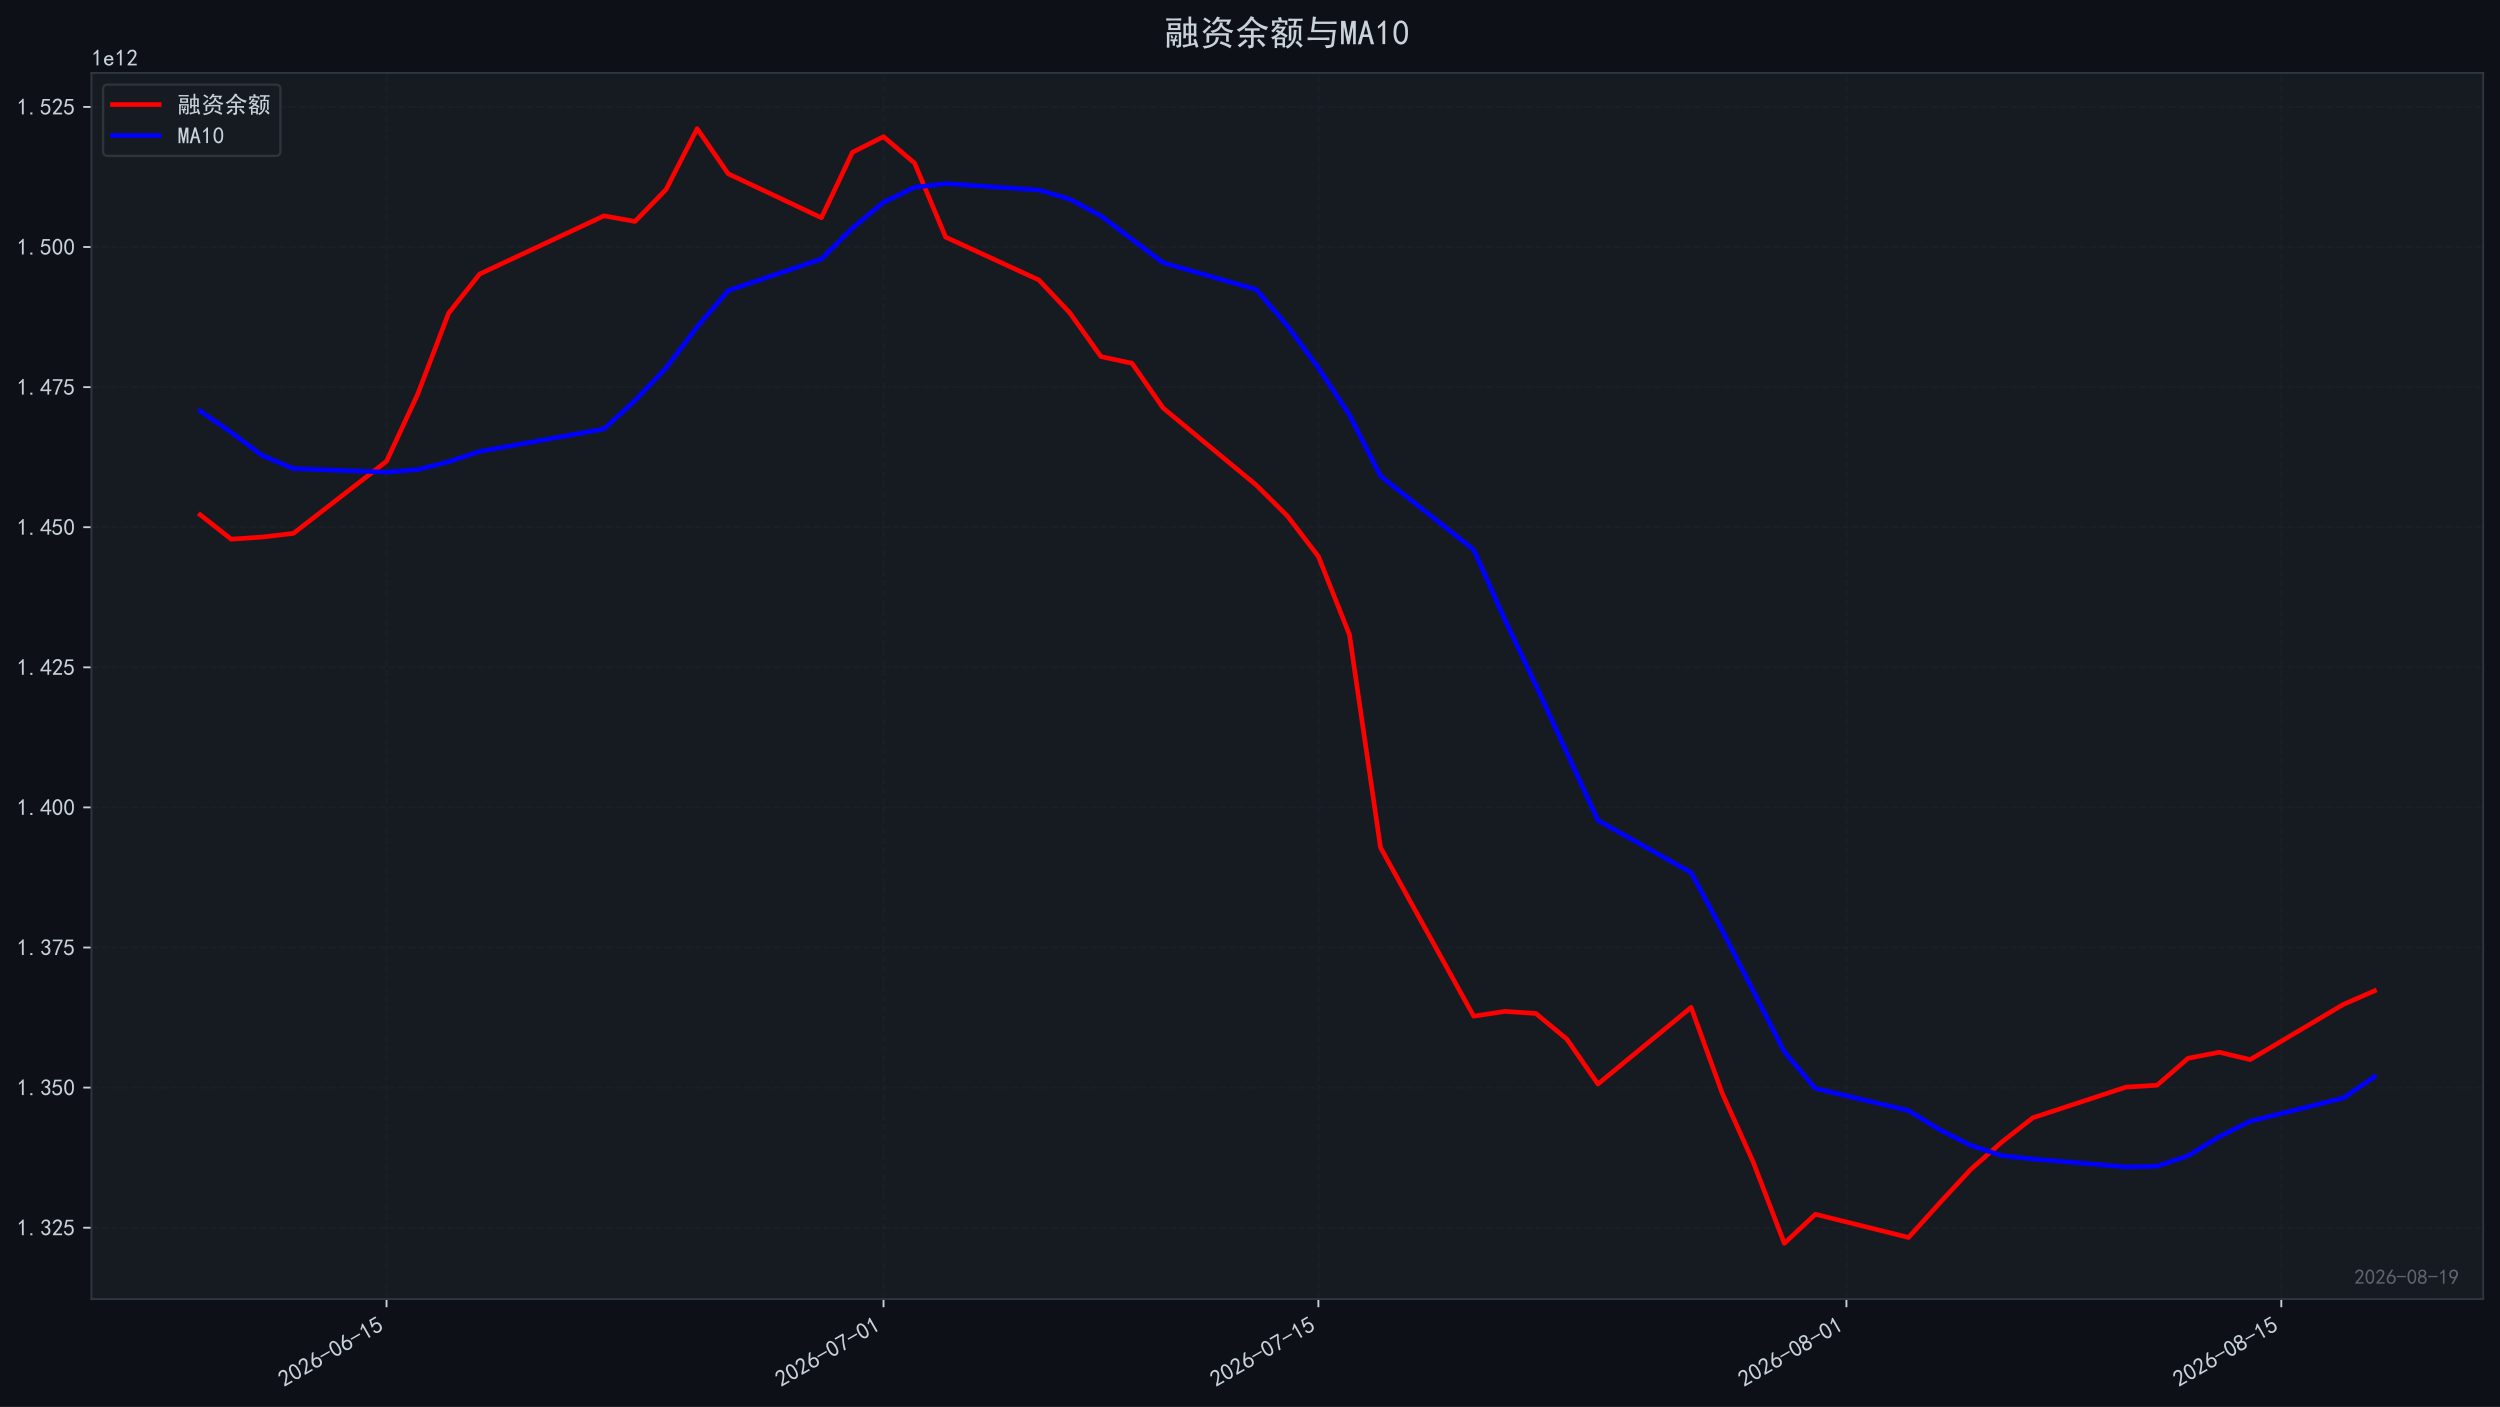
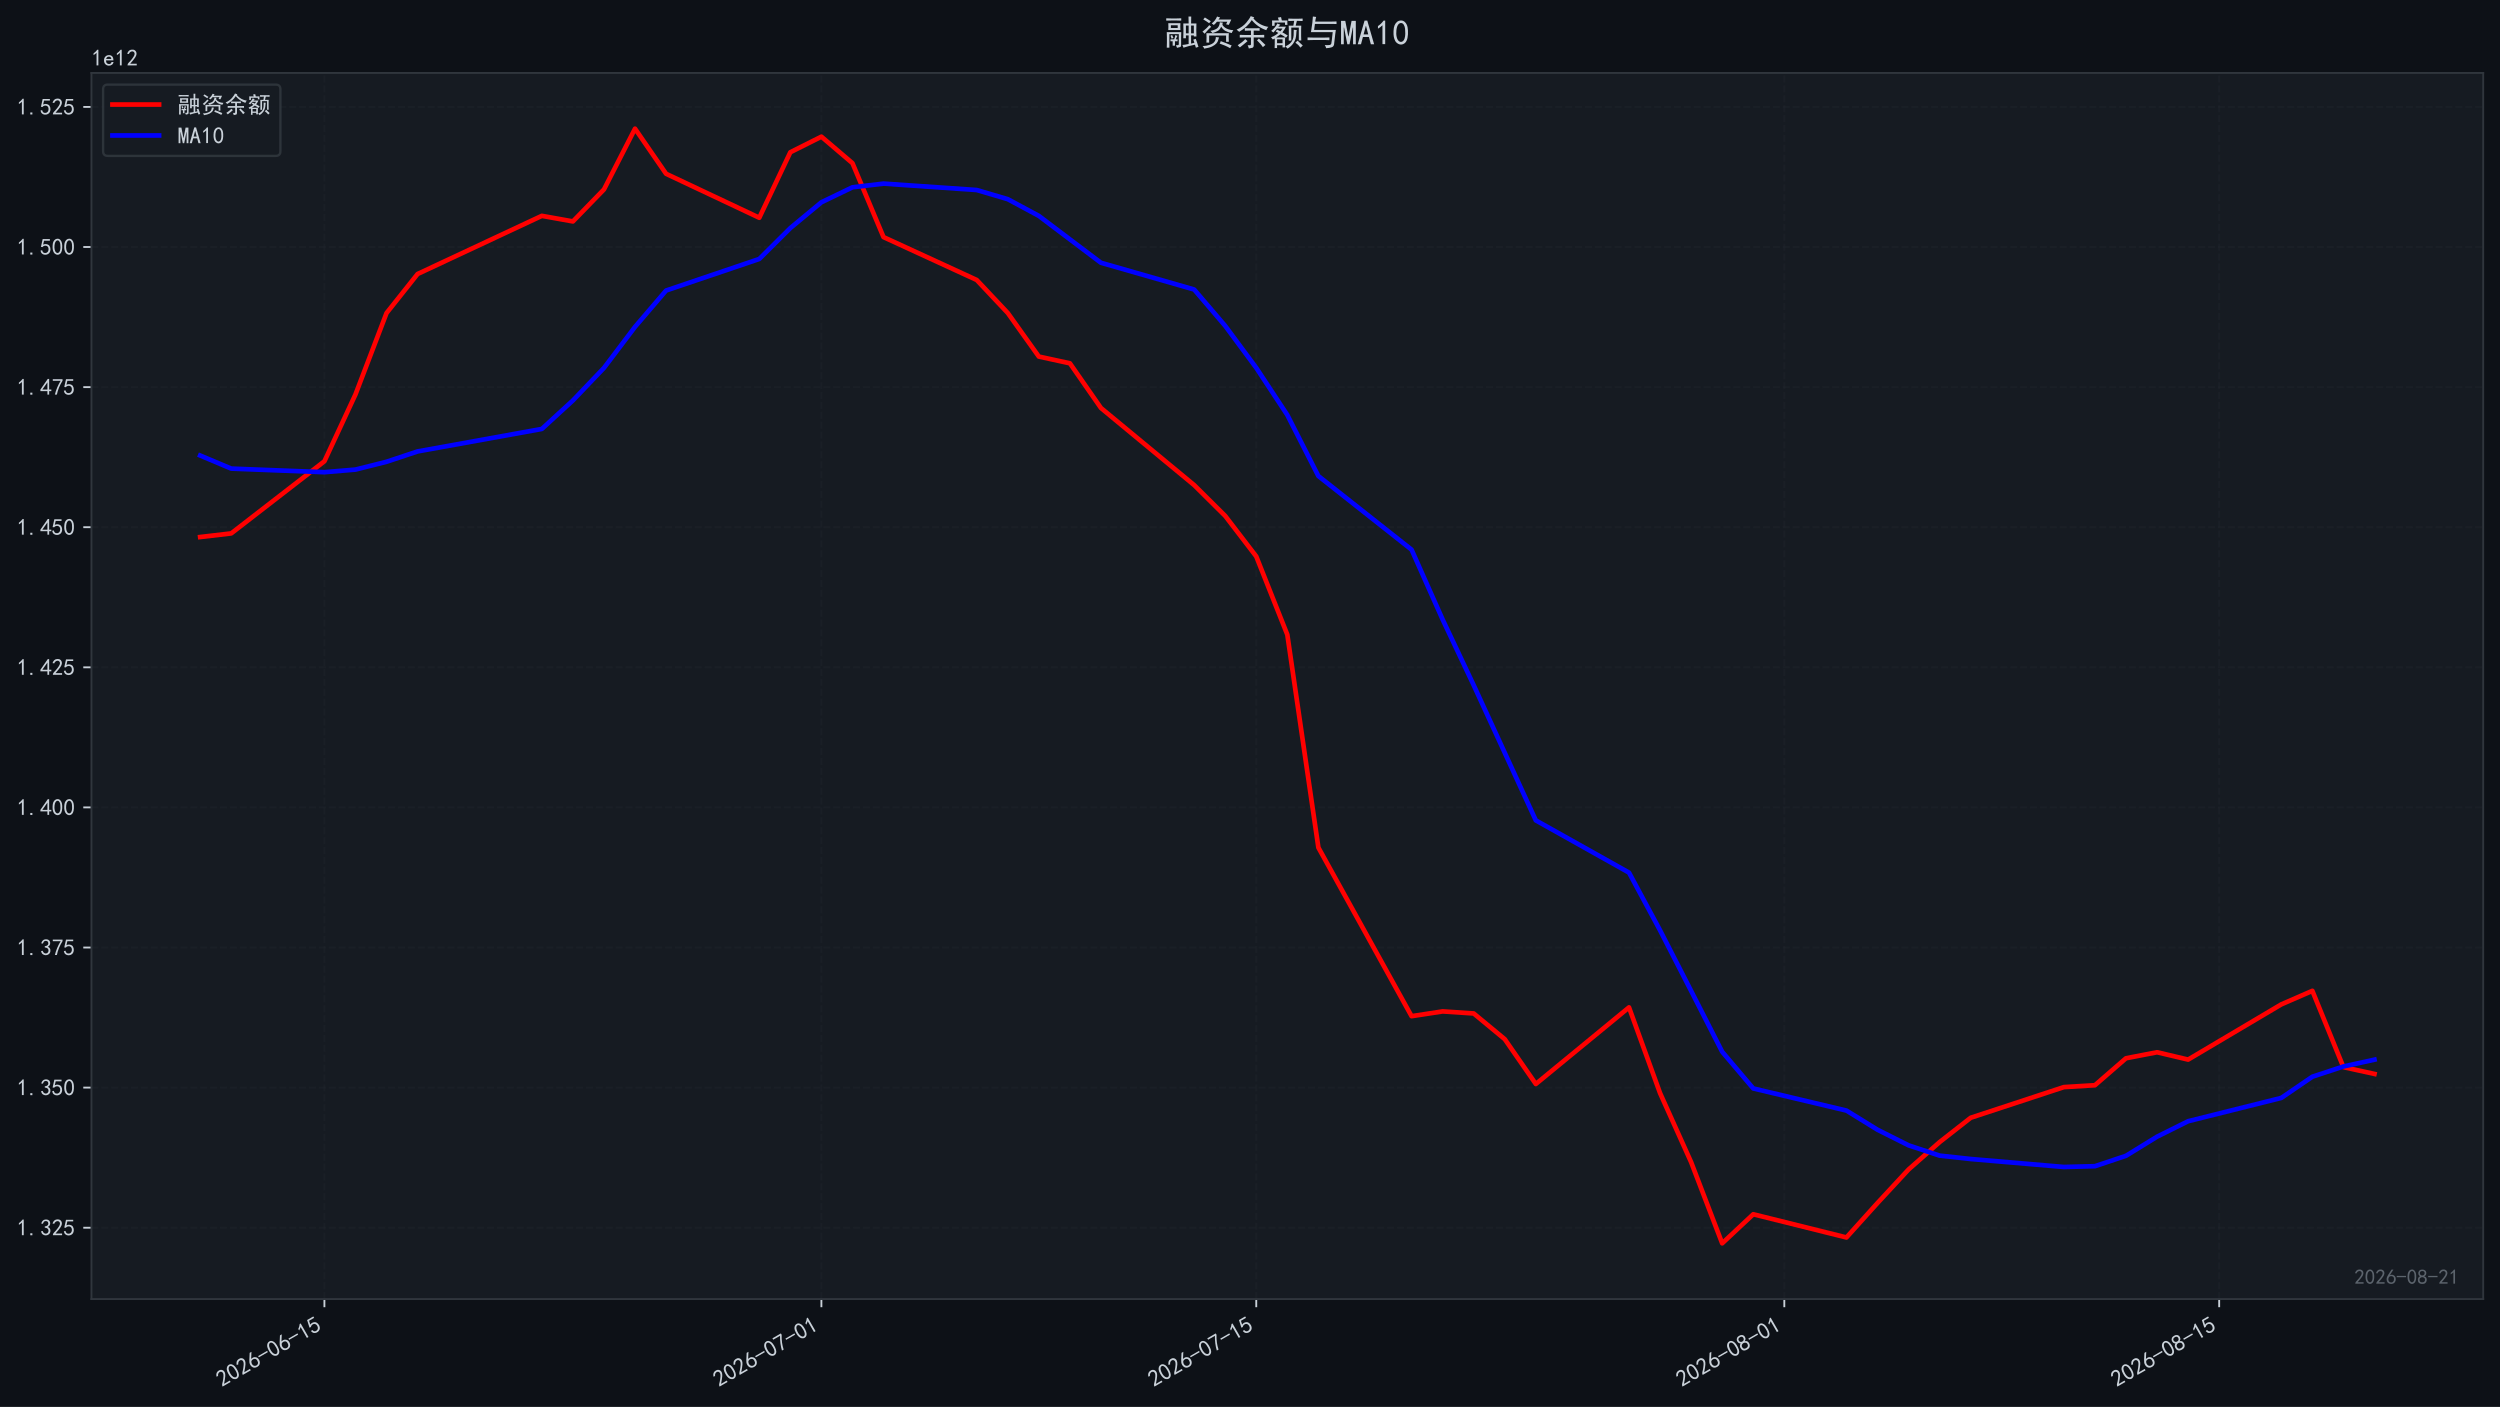
<svg xmlns="http://www.w3.org/2000/svg" xmlns:xlink="http://www.w3.org/1999/xlink" width="1071.68pt" height="603.107pt" viewBox="0 0 1071.68 603.107" version="1.1">
  <defs>
    <style type="text/css">*{stroke-linejoin: round; stroke-linecap: butt}</style>
  </defs>
  <g id="figure_1">
    <g id="patch_1">
      <path d="M 0 603.107  L 1071.68 603.107  L 1071.68 0  L 0 0  z " style="fill: #0d1117" />
    </g>
    <g id="axes_1">
      <g id="patch_2">
        <path d="M 39.2 556.87  L 1064.48 556.87  L 1064.48 31.27  L 39.2 31.27  z " style="fill: #161b22" />
      </g>
      <g id="matplotlib.axis_1">
        <g id="xtick_1">
          <g id="line2d_1">
-             <path d="M 165.696 556.87  L 165.696 31.27  " clip-path="url(#paf1401fb43)" style="fill: none; stroke-dasharray: 2.96,1.28; stroke-dashoffset: 0; stroke: #21262d; stroke-opacity: 0.4; stroke-width: 0.8" />
+             <path d="M 139.065 556.87  L 139.065 31.27  " clip-path="url(#p4db457d737)" style="fill: none; stroke-dasharray: 2.96,1.28; stroke-dashoffset: 0; stroke: #21262d; stroke-opacity: 0.4; stroke-width: 0.8" />
          </g>
          <g id="line2d_2">
            <defs>
-               <path id="m164c9ec9cb" d="M 0 0  L 0 3.5  " style="stroke: #c9d1d9; stroke-width: 0.8" />
+               <path id="m40ba481678" d="M 0 0  L 0 3.5  " style="stroke: #c9d1d9; stroke-width: 0.8" />
            </defs>
            <g>
-               <use xlink:href="#m164c9ec9cb" x="165.696" y="556.87" style="fill: #c9d1d9; stroke: #c9d1d9; stroke-width: 0.8" />
+               <use xlink:href="#m40ba481678" x="139.065" y="556.87" style="fill: #c9d1d9; stroke: #c9d1d9; stroke-width: 0.8" />
            </g>
          </g>
          <g id="text_1">
-             <g style="fill: #c9d1d9" transform="translate(121.7693 594.8242) rotate(-30) scale(0.1 -0.1)">
+             <g style="fill: #c9d1d9" transform="translate(95.13867 594.8242) rotate(-30) scale(0.1 -0.1)">
              <defs>
                <path id="SimHei-32" d="M 300 250  Q 325 625 650 925  Q 975 1225 1475 1862  Q 1975 2500 2125 2850  Q 2275 3200 2237 3450  Q 2200 3700 2000 3862  Q 1800 4025 1537 4000  Q 1275 3975 1037 3800  Q 800 3625 675 3275  L 200 3350  Q 400 3925 712 4187  Q 1025 4450 1450 4475  Q 1700 4500 1900 4462  Q 2100 4425 2312 4287  Q 2525 4150 2662 3875  Q 2800 3600 2762 3212  Q 2725 2825 2375 2287  Q 2025 1750 1025 600  L 2825 600  L 2825 150  L 300 150  L 300 250  z " transform="scale(0.015625)" />
                <path id="SimHei-30" d="M 225 2537  Q 250 3200 412 3587  Q 575 3975 875 4225  Q 1175 4475 1612 4475  Q 2050 4475 2375 4112  Q 2700 3750 2800 3200  Q 2900 2650 2862 1937  Q 2825 1225 2612 775  Q 2400 325 1975 150  Q 1550 -25 1125 187  Q 700 400 525 750  Q 350 1100 275 1487  Q 200 1875 225 2537  z M 750 2687  Q 675 2000 800 1462  Q 925 925 1212 700  Q 1500 475 1800 612  Q 2100 750 2237 1162  Q 2375 1575 2375 2062  Q 2375 2550 2337 2950  Q 2300 3350 2112 3675  Q 1925 4000 1612 4012  Q 1300 4025 1062 3700  Q 825 3375 750 2687  z " transform="scale(0.015625)" />
                <path id="SimHei-36" d="M 250 1612  Q 275 1975 387 2225  Q 500 2475 725 2850  L 1750 4450  L 2325 4450  L 1275 2800  Q 1950 2975 2350 2750  Q 2750 2525 2887 2237  Q 3025 1950 3037 1612  Q 3050 1275 2937 950  Q 2825 625 2537 362  Q 2250 100 1737 75  Q 1225 50 862 262  Q 500 475 362 862  Q 225 1250 250 1612  z M 1025 787  Q 1250 550 1625 525  Q 2000 500 2250 775  Q 2500 1050 2500 1575  Q 2500 2100 2187 2300  Q 1875 2500 1487 2450  Q 1100 2400 925 2075  Q 750 1750 775 1387  Q 800 1025 1025 787  z " transform="scale(0.015625)" />
                <path id="SimHei-2d" d="M 2975 2125  L 125 2125  L 125 2525  L 2975 2525  L 2975 2125  z " transform="scale(0.015625)" />
                <path id="SimHei-31" d="M 1400 3600  Q 1075 3275 575 2975  L 575 3450  Q 1200 3875 1600 4450  L 1900 4450  L 1900 150  L 1400 150  L 1400 3600  z " transform="scale(0.015625)" />
                <path id="SimHei-35" d="M 550 1325  Q 725 650 1150 575  Q 1575 500 1837 662  Q 2100 825 2212 1087  Q 2325 1350 2312 1675  Q 2300 2000 2137 2225  Q 1975 2450 1725 2525  Q 1475 2600 1162 2525  Q 850 2450 650 2175  L 225 2225  Q 275 2375 700 4375  L 2675 4375  L 2675 3925  L 1075 3925  Q 950 3250 825 2850  Q 1200 3025 1525 3012  Q 1850 3000 2150 2862  Q 2450 2725 2587 2487  Q 2725 2250 2787 2012  Q 2850 1775 2837 1500  Q 2825 1225 2725 937  Q 2625 650 2425 462  Q 2225 275 1937 162  Q 1650 50 1275 75  Q 900 100 562 350  Q 225 600 100 1200  L 550 1325  z " transform="scale(0.015625)" />
              </defs>
              <use xlink:href="#SimHei-32" />
              <use xlink:href="#SimHei-30" transform="translate(50 0)" />
              <use xlink:href="#SimHei-32" transform="translate(100 0)" />
              <use xlink:href="#SimHei-36" transform="translate(150 0)" />
              <use xlink:href="#SimHei-2d" transform="translate(200 0)" />
              <use xlink:href="#SimHei-30" transform="translate(250 0)" />
              <use xlink:href="#SimHei-36" transform="translate(300 0)" />
              <use xlink:href="#SimHei-2d" transform="translate(350 0)" />
              <use xlink:href="#SimHei-31" transform="translate(400 0)" />
              <use xlink:href="#SimHei-35" transform="translate(450 0)" />
            </g>
          </g>
        </g>
        <g id="xtick_2">
          <g id="line2d_3">
-             <path d="M 378.741 556.87  L 378.741 31.27  " clip-path="url(#paf1401fb43)" style="fill: none; stroke-dasharray: 2.96,1.28; stroke-dashoffset: 0; stroke: #21262d; stroke-opacity: 0.4; stroke-width: 0.8" />
+             <path d="M 352.11 556.87  L 352.11 31.27  " clip-path="url(#p4db457d737)" style="fill: none; stroke-dasharray: 2.96,1.28; stroke-dashoffset: 0; stroke: #21262d; stroke-opacity: 0.4; stroke-width: 0.8" />
          </g>
          <g id="line2d_4">
            <g>
-               <use xlink:href="#m164c9ec9cb" x="378.741" y="556.87" style="fill: #c9d1d9; stroke: #c9d1d9; stroke-width: 0.8" />
+               <use xlink:href="#m40ba481678" x="352.11" y="556.87" style="fill: #c9d1d9; stroke: #c9d1d9; stroke-width: 0.8" />
            </g>
          </g>
          <g id="text_2">
-             <g style="fill: #c9d1d9" transform="translate(334.8145 594.8242) rotate(-30) scale(0.1 -0.1)">
+             <g style="fill: #c9d1d9" transform="translate(308.1839 594.8242) rotate(-30) scale(0.1 -0.1)">
              <defs>
                <path id="SimHei-37" d="M 850 150  Q 1300 2050 2425 3925  L 275 3925  L 275 4375  L 2950 4375  L 2950 3950  Q 1775 2050 1400 150  L 850 150  z " transform="scale(0.015625)" />
              </defs>
              <use xlink:href="#SimHei-32" />
              <use xlink:href="#SimHei-30" transform="translate(50 0)" />
              <use xlink:href="#SimHei-32" transform="translate(100 0)" />
              <use xlink:href="#SimHei-36" transform="translate(150 0)" />
              <use xlink:href="#SimHei-2d" transform="translate(200 0)" />
              <use xlink:href="#SimHei-30" transform="translate(250 0)" />
              <use xlink:href="#SimHei-37" transform="translate(300 0)" />
              <use xlink:href="#SimHei-2d" transform="translate(350 0)" />
              <use xlink:href="#SimHei-30" transform="translate(400 0)" />
              <use xlink:href="#SimHei-31" transform="translate(450 0)" />
            </g>
          </g>
        </g>
        <g id="xtick_3">
          <g id="line2d_5">
-             <path d="M 565.155 556.87  L 565.155 31.27  " clip-path="url(#paf1401fb43)" style="fill: none; stroke-dasharray: 2.96,1.28; stroke-dashoffset: 0; stroke: #21262d; stroke-opacity: 0.4; stroke-width: 0.8" />
+             <path d="M 538.525 556.87  L 538.525 31.27  " clip-path="url(#p4db457d737)" style="fill: none; stroke-dasharray: 2.96,1.28; stroke-dashoffset: 0; stroke: #21262d; stroke-opacity: 0.4; stroke-width: 0.8" />
          </g>
          <g id="line2d_6">
            <g>
-               <use xlink:href="#m164c9ec9cb" x="565.155" y="556.87" style="fill: #c9d1d9; stroke: #c9d1d9; stroke-width: 0.8" />
+               <use xlink:href="#m40ba481678" x="538.525" y="556.87" style="fill: #c9d1d9; stroke: #c9d1d9; stroke-width: 0.8" />
            </g>
          </g>
          <g id="text_3">
-             <g style="fill: #c9d1d9" transform="translate(521.2291 594.8242) rotate(-30) scale(0.1 -0.1)">
+             <g style="fill: #c9d1d9" transform="translate(494.5984 594.8242) rotate(-30) scale(0.1 -0.1)">
              <use xlink:href="#SimHei-32" />
              <use xlink:href="#SimHei-30" transform="translate(50 0)" />
              <use xlink:href="#SimHei-32" transform="translate(100 0)" />
              <use xlink:href="#SimHei-36" transform="translate(150 0)" />
              <use xlink:href="#SimHei-2d" transform="translate(200 0)" />
              <use xlink:href="#SimHei-30" transform="translate(250 0)" />
              <use xlink:href="#SimHei-37" transform="translate(300 0)" />
              <use xlink:href="#SimHei-2d" transform="translate(350 0)" />
              <use xlink:href="#SimHei-31" transform="translate(400 0)" />
              <use xlink:href="#SimHei-35" transform="translate(450 0)" />
            </g>
          </g>
        </g>
        <g id="xtick_4">
          <g id="line2d_7">
-             <path d="M 791.516 556.87  L 791.516 31.27  " clip-path="url(#paf1401fb43)" style="fill: none; stroke-dasharray: 2.96,1.28; stroke-dashoffset: 0; stroke: #21262d; stroke-opacity: 0.4; stroke-width: 0.8" />
+             <path d="M 764.885 556.87  L 764.885 31.27  " clip-path="url(#p4db457d737)" style="fill: none; stroke-dasharray: 2.96,1.28; stroke-dashoffset: 0; stroke: #21262d; stroke-opacity: 0.4; stroke-width: 0.8" />
          </g>
          <g id="line2d_8">
            <g>
-               <use xlink:href="#m164c9ec9cb" x="791.516" y="556.87" style="fill: #c9d1d9; stroke: #c9d1d9; stroke-width: 0.8" />
+               <use xlink:href="#m40ba481678" x="764.885" y="556.87" style="fill: #c9d1d9; stroke: #c9d1d9; stroke-width: 0.8" />
            </g>
          </g>
          <g id="text_4">
-             <g style="fill: #c9d1d9" transform="translate(747.5896 594.8242) rotate(-30) scale(0.1 -0.1)">
+             <g style="fill: #c9d1d9" transform="translate(720.9589 594.8242) rotate(-30) scale(0.1 -0.1)">
              <defs>
                <path id="SimHei-38" d="M 175 1375  Q 175 1675 325 1962  Q 475 2250 825 2425  Q 525 2600 425 2812  Q 325 3025 312 3300  Q 300 3575 387 3775  Q 475 3975 650 4150  Q 825 4325 1037 4387  Q 1250 4450 1500 4450  Q 1750 4450 1950 4400  Q 2150 4350 2375 4187  Q 2600 4025 2700 3725  Q 2800 3425 2687 3025  Q 2575 2625 2100 2400  Q 2525 2275 2700 2012  Q 2875 1750 2875 1375  Q 2875 1000 2762 775  Q 2650 550 2512 400  Q 2375 250 2137 162  Q 1900 75 1537 75  Q 1175 75 912 162  Q 650 250 475 425  Q 300 600 237 837  Q 175 1075 175 1375  z M 687 1400  Q 675 1100 787 875  Q 900 650 1200 587  Q 1500 525 1825 600  Q 2150 675 2275 950  Q 2400 1225 2362 1500  Q 2325 1775 2050 1962  Q 1775 2150 1450 2125  Q 1125 2100 912 1900  Q 700 1700 687 1400  z M 775 3350  Q 775 3100 950 2875  Q 1125 2650 1500 2650  Q 1875 2650 2062 2875  Q 2250 3100 2237 3412  Q 2225 3725 2012 3875  Q 1800 4025 1437 4000  Q 1075 3975 925 3787  Q 775 3600 775 3350  z " transform="scale(0.015625)" />
              </defs>
              <use xlink:href="#SimHei-32" />
              <use xlink:href="#SimHei-30" transform="translate(50 0)" />
              <use xlink:href="#SimHei-32" transform="translate(100 0)" />
              <use xlink:href="#SimHei-36" transform="translate(150 0)" />
              <use xlink:href="#SimHei-2d" transform="translate(200 0)" />
              <use xlink:href="#SimHei-30" transform="translate(250 0)" />
              <use xlink:href="#SimHei-38" transform="translate(300 0)" />
              <use xlink:href="#SimHei-2d" transform="translate(350 0)" />
              <use xlink:href="#SimHei-30" transform="translate(400 0)" />
              <use xlink:href="#SimHei-31" transform="translate(450 0)" />
            </g>
          </g>
        </g>
        <g id="xtick_5">
          <g id="line2d_9">
-             <path d="M 977.93 556.87  L 977.93 31.27  " clip-path="url(#paf1401fb43)" style="fill: none; stroke-dasharray: 2.96,1.28; stroke-dashoffset: 0; stroke: #21262d; stroke-opacity: 0.4; stroke-width: 0.8" />
+             <path d="M 951.3 556.87  L 951.3 31.27  " clip-path="url(#p4db457d737)" style="fill: none; stroke-dasharray: 2.96,1.28; stroke-dashoffset: 0; stroke: #21262d; stroke-opacity: 0.4; stroke-width: 0.8" />
          </g>
          <g id="line2d_10">
            <g>
-               <use xlink:href="#m164c9ec9cb" x="977.93" y="556.87" style="fill: #c9d1d9; stroke: #c9d1d9; stroke-width: 0.8" />
+               <use xlink:href="#m40ba481678" x="951.3" y="556.87" style="fill: #c9d1d9; stroke: #c9d1d9; stroke-width: 0.8" />
            </g>
          </g>
          <g id="text_5">
-             <g style="fill: #c9d1d9" transform="translate(934.0041 594.8242) rotate(-30) scale(0.1 -0.1)">
+             <g style="fill: #c9d1d9" transform="translate(907.3735 594.8242) rotate(-30) scale(0.1 -0.1)">
              <use xlink:href="#SimHei-32" />
              <use xlink:href="#SimHei-30" transform="translate(50 0)" />
              <use xlink:href="#SimHei-32" transform="translate(100 0)" />
              <use xlink:href="#SimHei-36" transform="translate(150 0)" />
              <use xlink:href="#SimHei-2d" transform="translate(200 0)" />
              <use xlink:href="#SimHei-30" transform="translate(250 0)" />
              <use xlink:href="#SimHei-38" transform="translate(300 0)" />
              <use xlink:href="#SimHei-2d" transform="translate(350 0)" />
              <use xlink:href="#SimHei-31" transform="translate(400 0)" />
              <use xlink:href="#SimHei-35" transform="translate(450 0)" />
            </g>
          </g>
        </g>
      </g>
      <g id="matplotlib.axis_2">
        <g id="ytick_1">
          <g id="line2d_11">
-             <path d="M 39.2 526.282  L 1064.48 526.282  " clip-path="url(#paf1401fb43)" style="fill: none; stroke-dasharray: 2.96,1.28; stroke-dashoffset: 0; stroke: #21262d; stroke-opacity: 0.4; stroke-width: 0.8" />
+             <path d="M 39.2 526.282  L 1064.48 526.282  " clip-path="url(#p4db457d737)" style="fill: none; stroke-dasharray: 2.96,1.28; stroke-dashoffset: 0; stroke: #21262d; stroke-opacity: 0.4; stroke-width: 0.8" />
          </g>
          <g id="line2d_12">
            <defs>
-               <path id="mf86b5296f9" d="M 0 0  L -3.5 0  " style="stroke: #c9d1d9; stroke-width: 0.8" />
+               <path id="m3e3e03eecc" d="M 0 0  L -3.5 0  " style="stroke: #c9d1d9; stroke-width: 0.8" />
            </defs>
            <g>
-               <use xlink:href="#mf86b5296f9" x="39.2" y="526.282" style="fill: #c9d1d9; stroke: #c9d1d9; stroke-width: 0.8" />
+               <use xlink:href="#m3e3e03eecc" x="39.2" y="526.282" style="fill: #c9d1d9; stroke: #c9d1d9; stroke-width: 0.8" />
            </g>
          </g>
          <g id="text_6">
            <g style="fill: #c9d1d9" transform="translate(7.2 529.7197) scale(0.1 -0.1)">
              <defs>
                <path id="SimHei-2e" d="M 1075 125  L 500 125  L 500 675  L 1075 675  L 1075 125  z " transform="scale(0.015625)" />
                <path id="SimHei-33" d="M 250 1225  L 700 1300  Q 800 975 1025 762  Q 1250 550 1587 562  Q 1925 575 2125 837  Q 2325 1100 2300 1437  Q 2275 1775 2037 1962  Q 1800 2150 1275 2225  L 1275 2550  Q 1800 2600 2037 2825  Q 2275 3050 2250 3412  Q 2225 3775 1925 3937  Q 1625 4100 1287 3975  Q 950 3850 750 3275  L 300 3350  Q 450 3800 712 4100  Q 975 4400 1425 4450  Q 1875 4500 2212 4337  Q 2550 4175 2687 3837  Q 2825 3500 2725 3100  Q 2625 2700 2150 2400  Q 2500 2250 2687 1950  Q 2875 1650 2812 1162  Q 2750 675 2375 375  Q 2000 75 1525 87  Q 1050 100 700 387  Q 350 675 250 1225  z " transform="scale(0.015625)" />
              </defs>
              <use xlink:href="#SimHei-31" />
              <use xlink:href="#SimHei-2e" transform="translate(50 0)" />
              <use xlink:href="#SimHei-33" transform="translate(100 0)" />
              <use xlink:href="#SimHei-32" transform="translate(150 0)" />
              <use xlink:href="#SimHei-35" transform="translate(200 0)" />
            </g>
          </g>
        </g>
        <g id="ytick_2">
          <g id="line2d_13">
-             <path d="M 39.2 466.225  L 1064.48 466.225  " clip-path="url(#paf1401fb43)" style="fill: none; stroke-dasharray: 2.96,1.28; stroke-dashoffset: 0; stroke: #21262d; stroke-opacity: 0.4; stroke-width: 0.8" />
+             <path d="M 39.2 466.225  L 1064.48 466.225  " clip-path="url(#p4db457d737)" style="fill: none; stroke-dasharray: 2.96,1.28; stroke-dashoffset: 0; stroke: #21262d; stroke-opacity: 0.4; stroke-width: 0.8" />
          </g>
          <g id="line2d_14">
            <g>
-               <use xlink:href="#mf86b5296f9" x="39.2" y="466.225" style="fill: #c9d1d9; stroke: #c9d1d9; stroke-width: 0.8" />
+               <use xlink:href="#m3e3e03eecc" x="39.2" y="466.225" style="fill: #c9d1d9; stroke: #c9d1d9; stroke-width: 0.8" />
            </g>
          </g>
          <g id="text_7">
            <g style="fill: #c9d1d9" transform="translate(7.2 469.6627) scale(0.1 -0.1)">
              <use xlink:href="#SimHei-31" />
              <use xlink:href="#SimHei-2e" transform="translate(50 0)" />
              <use xlink:href="#SimHei-33" transform="translate(100 0)" />
              <use xlink:href="#SimHei-35" transform="translate(150 0)" />
              <use xlink:href="#SimHei-30" transform="translate(200 0)" />
            </g>
          </g>
        </g>
        <g id="ytick_3">
          <g id="line2d_15">
-             <path d="M 39.2 406.168  L 1064.48 406.168  " clip-path="url(#paf1401fb43)" style="fill: none; stroke-dasharray: 2.96,1.28; stroke-dashoffset: 0; stroke: #21262d; stroke-opacity: 0.4; stroke-width: 0.8" />
+             <path d="M 39.2 406.168  L 1064.48 406.168  " clip-path="url(#p4db457d737)" style="fill: none; stroke-dasharray: 2.96,1.28; stroke-dashoffset: 0; stroke: #21262d; stroke-opacity: 0.4; stroke-width: 0.8" />
          </g>
          <g id="line2d_16">
            <g>
-               <use xlink:href="#mf86b5296f9" x="39.2" y="406.168" style="fill: #c9d1d9; stroke: #c9d1d9; stroke-width: 0.8" />
+               <use xlink:href="#m3e3e03eecc" x="39.2" y="406.168" style="fill: #c9d1d9; stroke: #c9d1d9; stroke-width: 0.8" />
            </g>
          </g>
          <g id="text_8">
            <g style="fill: #c9d1d9" transform="translate(7.2 409.6057) scale(0.1 -0.1)">
              <use xlink:href="#SimHei-31" />
              <use xlink:href="#SimHei-2e" transform="translate(50 0)" />
              <use xlink:href="#SimHei-33" transform="translate(100 0)" />
              <use xlink:href="#SimHei-37" transform="translate(150 0)" />
              <use xlink:href="#SimHei-35" transform="translate(200 0)" />
            </g>
          </g>
        </g>
        <g id="ytick_4">
          <g id="line2d_17">
-             <path d="M 39.2 346.111  L 1064.48 346.111  " clip-path="url(#paf1401fb43)" style="fill: none; stroke-dasharray: 2.96,1.28; stroke-dashoffset: 0; stroke: #21262d; stroke-opacity: 0.4; stroke-width: 0.8" />
+             <path d="M 39.2 346.111  L 1064.48 346.111  " clip-path="url(#p4db457d737)" style="fill: none; stroke-dasharray: 2.96,1.28; stroke-dashoffset: 0; stroke: #21262d; stroke-opacity: 0.4; stroke-width: 0.8" />
          </g>
          <g id="line2d_18">
            <g>
-               <use xlink:href="#mf86b5296f9" x="39.2" y="346.111" style="fill: #c9d1d9; stroke: #c9d1d9; stroke-width: 0.8" />
+               <use xlink:href="#m3e3e03eecc" x="39.2" y="346.111" style="fill: #c9d1d9; stroke: #c9d1d9; stroke-width: 0.8" />
            </g>
          </g>
          <g id="text_9">
            <g style="fill: #c9d1d9" transform="translate(7.2 349.5487) scale(0.1 -0.1)">
              <defs>
                <path id="SimHei-34" d="M 2000 1100  L 75 1100  L 75 1525  L 2100 4450  L 2475 4450  L 2475 1525  L 3075 1525  L 3075 1100  L 2475 1100  L 2475 150  L 2000 150  L 2000 1100  z M 2000 1525  L 2000 3500  L 600 1525  L 2000 1525  z " transform="scale(0.015625)" />
              </defs>
              <use xlink:href="#SimHei-31" />
              <use xlink:href="#SimHei-2e" transform="translate(50 0)" />
              <use xlink:href="#SimHei-34" transform="translate(100 0)" />
              <use xlink:href="#SimHei-30" transform="translate(150 0)" />
              <use xlink:href="#SimHei-30" transform="translate(200 0)" />
            </g>
          </g>
        </g>
        <g id="ytick_5">
          <g id="line2d_19">
-             <path d="M 39.2 286.054  L 1064.48 286.054  " clip-path="url(#paf1401fb43)" style="fill: none; stroke-dasharray: 2.96,1.28; stroke-dashoffset: 0; stroke: #21262d; stroke-opacity: 0.4; stroke-width: 0.8" />
+             <path d="M 39.2 286.054  L 1064.48 286.054  " clip-path="url(#p4db457d737)" style="fill: none; stroke-dasharray: 2.96,1.28; stroke-dashoffset: 0; stroke: #21262d; stroke-opacity: 0.4; stroke-width: 0.8" />
          </g>
          <g id="line2d_20">
            <g>
-               <use xlink:href="#mf86b5296f9" x="39.2" y="286.054" style="fill: #c9d1d9; stroke: #c9d1d9; stroke-width: 0.8" />
+               <use xlink:href="#m3e3e03eecc" x="39.2" y="286.054" style="fill: #c9d1d9; stroke: #c9d1d9; stroke-width: 0.8" />
            </g>
          </g>
          <g id="text_10">
            <g style="fill: #c9d1d9" transform="translate(7.2 289.4917) scale(0.1 -0.1)">
              <use xlink:href="#SimHei-31" />
              <use xlink:href="#SimHei-2e" transform="translate(50 0)" />
              <use xlink:href="#SimHei-34" transform="translate(100 0)" />
              <use xlink:href="#SimHei-32" transform="translate(150 0)" />
              <use xlink:href="#SimHei-35" transform="translate(200 0)" />
            </g>
          </g>
        </g>
        <g id="ytick_6">
          <g id="line2d_21">
-             <path d="M 39.2 225.997  L 1064.48 225.997  " clip-path="url(#paf1401fb43)" style="fill: none; stroke-dasharray: 2.96,1.28; stroke-dashoffset: 0; stroke: #21262d; stroke-opacity: 0.4; stroke-width: 0.8" />
+             <path d="M 39.2 225.997  L 1064.48 225.997  " clip-path="url(#p4db457d737)" style="fill: none; stroke-dasharray: 2.96,1.28; stroke-dashoffset: 0; stroke: #21262d; stroke-opacity: 0.4; stroke-width: 0.8" />
          </g>
          <g id="line2d_22">
            <g>
-               <use xlink:href="#mf86b5296f9" x="39.2" y="225.997" style="fill: #c9d1d9; stroke: #c9d1d9; stroke-width: 0.8" />
+               <use xlink:href="#m3e3e03eecc" x="39.2" y="225.997" style="fill: #c9d1d9; stroke: #c9d1d9; stroke-width: 0.8" />
            </g>
          </g>
          <g id="text_11">
            <g style="fill: #c9d1d9" transform="translate(7.2 229.4347) scale(0.1 -0.1)">
              <use xlink:href="#SimHei-31" />
              <use xlink:href="#SimHei-2e" transform="translate(50 0)" />
              <use xlink:href="#SimHei-34" transform="translate(100 0)" />
              <use xlink:href="#SimHei-35" transform="translate(150 0)" />
              <use xlink:href="#SimHei-30" transform="translate(200 0)" />
            </g>
          </g>
        </g>
        <g id="ytick_7">
          <g id="line2d_23">
-             <path d="M 39.2 165.94  L 1064.48 165.94  " clip-path="url(#paf1401fb43)" style="fill: none; stroke-dasharray: 2.96,1.28; stroke-dashoffset: 0; stroke: #21262d; stroke-opacity: 0.4; stroke-width: 0.8" />
+             <path d="M 39.2 165.94  L 1064.48 165.94  " clip-path="url(#p4db457d737)" style="fill: none; stroke-dasharray: 2.96,1.28; stroke-dashoffset: 0; stroke: #21262d; stroke-opacity: 0.4; stroke-width: 0.8" />
          </g>
          <g id="line2d_24">
            <g>
-               <use xlink:href="#mf86b5296f9" x="39.2" y="165.94" style="fill: #c9d1d9; stroke: #c9d1d9; stroke-width: 0.8" />
+               <use xlink:href="#m3e3e03eecc" x="39.2" y="165.94" style="fill: #c9d1d9; stroke: #c9d1d9; stroke-width: 0.8" />
            </g>
          </g>
          <g id="text_12">
            <g style="fill: #c9d1d9" transform="translate(7.2 169.3777) scale(0.1 -0.1)">
              <use xlink:href="#SimHei-31" />
              <use xlink:href="#SimHei-2e" transform="translate(50 0)" />
              <use xlink:href="#SimHei-34" transform="translate(100 0)" />
              <use xlink:href="#SimHei-37" transform="translate(150 0)" />
              <use xlink:href="#SimHei-35" transform="translate(200 0)" />
            </g>
          </g>
        </g>
        <g id="ytick_8">
          <g id="line2d_25">
-             <path d="M 39.2 105.883  L 1064.48 105.883  " clip-path="url(#paf1401fb43)" style="fill: none; stroke-dasharray: 2.96,1.28; stroke-dashoffset: 0; stroke: #21262d; stroke-opacity: 0.4; stroke-width: 0.8" />
+             <path d="M 39.2 105.883  L 1064.48 105.883  " clip-path="url(#p4db457d737)" style="fill: none; stroke-dasharray: 2.96,1.28; stroke-dashoffset: 0; stroke: #21262d; stroke-opacity: 0.4; stroke-width: 0.8" />
          </g>
          <g id="line2d_26">
            <g>
-               <use xlink:href="#mf86b5296f9" x="39.2" y="105.883" style="fill: #c9d1d9; stroke: #c9d1d9; stroke-width: 0.8" />
+               <use xlink:href="#m3e3e03eecc" x="39.2" y="105.883" style="fill: #c9d1d9; stroke: #c9d1d9; stroke-width: 0.8" />
            </g>
          </g>
          <g id="text_13">
            <g style="fill: #c9d1d9" transform="translate(7.2 109.3207) scale(0.1 -0.1)">
              <use xlink:href="#SimHei-31" />
              <use xlink:href="#SimHei-2e" transform="translate(50 0)" />
              <use xlink:href="#SimHei-35" transform="translate(100 0)" />
              <use xlink:href="#SimHei-30" transform="translate(150 0)" />
              <use xlink:href="#SimHei-30" transform="translate(200 0)" />
            </g>
          </g>
        </g>
        <g id="ytick_9">
          <g id="line2d_27">
-             <path d="M 39.2 45.826  L 1064.48 45.826  " clip-path="url(#paf1401fb43)" style="fill: none; stroke-dasharray: 2.96,1.28; stroke-dashoffset: 0; stroke: #21262d; stroke-opacity: 0.4; stroke-width: 0.8" />
+             <path d="M 39.2 45.826  L 1064.48 45.826  " clip-path="url(#p4db457d737)" style="fill: none; stroke-dasharray: 2.96,1.28; stroke-dashoffset: 0; stroke: #21262d; stroke-opacity: 0.4; stroke-width: 0.8" />
          </g>
          <g id="line2d_28">
            <g>
-               <use xlink:href="#mf86b5296f9" x="39.2" y="45.826" style="fill: #c9d1d9; stroke: #c9d1d9; stroke-width: 0.8" />
+               <use xlink:href="#m3e3e03eecc" x="39.2" y="45.826" style="fill: #c9d1d9; stroke: #c9d1d9; stroke-width: 0.8" />
            </g>
          </g>
          <g id="text_14">
            <g style="fill: #c9d1d9" transform="translate(7.2 49.26366) scale(0.1 -0.1)">
              <use xlink:href="#SimHei-31" />
              <use xlink:href="#SimHei-2e" transform="translate(50 0)" />
              <use xlink:href="#SimHei-35" transform="translate(100 0)" />
              <use xlink:href="#SimHei-32" transform="translate(150 0)" />
              <use xlink:href="#SimHei-35" transform="translate(200 0)" />
            </g>
          </g>
        </g>
        <g id="text_15">
          <g style="fill: #c9d1d9" transform="translate(39.2 28.27031) scale(0.1 -0.1)">
            <defs>
              <path id="SimHei-65" d="M 2850 1075  Q 2800 625 2450 350  Q 2100 75 1625 75  Q 1025 75 637 462  Q 250 850 250 1525  Q 250 2200 637 2587  Q 1025 2975 1625 2975  Q 2150 2975 2487 2637  Q 2825 2300 2825 1525  L 800 1525  Q 800 975 1037 750  Q 1275 525 1625 525  Q 1900 525 2075 662  Q 2250 800 2300 1075  L 2850 1075  z M 2250 1925  Q 2200 2275 2025 2412  Q 1850 2550 1575 2550  Q 1325 2550 1125 2412  Q 925 2275 825 1925  L 2250 1925  z " transform="scale(0.015625)" />
            </defs>
            <use xlink:href="#SimHei-31" />
            <use xlink:href="#SimHei-65" transform="translate(50 0)" />
            <use xlink:href="#SimHei-31" transform="translate(100 0)" />
            <use xlink:href="#SimHei-32" transform="translate(150 0)" />
          </g>
        </g>
      </g>
      <g id="line2d_29">
-         <path d="M 85.804 220.658  L 99.119 231.143  L 112.434 230.209  L 125.75 228.65  L 165.696 197.729  L 179.011 169.09  L 192.326 134.201  L 205.642 117.448  L 258.903 92.53  L 272.218 94.916  L 285.534 81.202  L 298.849 55.161  L 312.164 74.5  L 352.11 93.34  L 365.425 65.264  L 378.741 58.587  L 392.056 69.935  L 405.371 101.645  L 445.317 120.016  L 458.633 134.163  L 471.948 152.85  L 485.263 155.738  L 498.579 174.897  L 538.525 207.939  L 551.84 221.159  L 565.155 238.53  L 578.471 272.069  L 591.786 363.329  L 631.732 435.604  L 645.047 433.56  L 658.363 434.442  L 671.678 445.463  L 684.993 464.677  L 724.939 431.837  L 738.255 468.6  L 751.57 498.187  L 764.885 532.979  L 778.201 520.521  L 818.146 530.467  L 831.462 515.696  L 844.777 501.325  L 858.092 489.583  L 871.408 479.155  L 911.354 466.013  L 924.669 465.207  L 937.984 453.645  L 951.3 451.071  L 964.615 454.22  L 1004.561 430.551  L 1017.876 424.746  " clip-path="url(#paf1401fb43)" style="fill: none; stroke: #ff0000; stroke-width: 2; stroke-linecap: square" />
+         <path d="M 85.804 230.209  L 99.119 228.65  L 139.065 197.729  L 152.38 169.09  L 165.696 134.201  L 179.011 117.448  L 232.272 92.53  L 245.588 94.916  L 258.903 81.202  L 272.218 55.161  L 285.534 74.5  L 325.479 93.34  L 338.795 65.264  L 352.11 58.587  L 365.425 69.935  L 378.741 101.645  L 418.687 120.016  L 432.002 134.163  L 445.317 152.85  L 458.633 155.738  L 471.948 174.897  L 511.894 207.939  L 525.209 221.159  L 538.525 238.53  L 551.84 272.069  L 565.155 363.329  L 605.101 435.604  L 618.417 433.56  L 631.732 434.442  L 645.047 445.463  L 658.363 464.677  L 698.309 431.837  L 711.624 468.6  L 724.939 498.187  L 738.255 532.979  L 751.57 520.521  L 791.516 530.467  L 804.831 515.696  L 818.146 501.325  L 831.462 489.583  L 844.777 479.155  L 884.723 466.013  L 898.038 465.207  L 911.354 453.645  L 924.669 451.071  L 937.984 454.22  L 977.93 430.551  L 991.246 424.746  L 1004.561 457.443  L 1017.876 460.374  " clip-path="url(#p4db457d737)" style="fill: none; stroke: #ff0000; stroke-width: 2; stroke-linecap: square" />
      </g>
      <g id="line2d_30">
-         <path d="M 85.804 176.179  L 99.119 185.343  L 112.434 195.266  L 125.75 200.876  L 165.696 202.418  L 179.011 201.298  L 192.326 197.942  L 205.642 193.512  L 258.903 183.876  L 272.218 171.658  L 285.534 157.712  L 298.849 140.114  L 312.164 124.543  L 352.11 111.012  L 365.425 97.765  L 378.741 86.715  L 392.056 80.288  L 405.371 78.708  L 445.317 81.457  L 458.633 85.381  L 471.948 92.546  L 485.263 102.604  L 498.579 112.644  L 538.525 124.104  L 551.84 139.693  L 565.155 157.687  L 578.471 177.901  L 591.786 204.069  L 631.732 235.628  L 645.047 265.568  L 658.363 293.727  L 671.678 322.699  L 684.993 351.677  L 724.939 374.067  L 738.255 398.811  L 751.57 424.777  L 764.885 450.868  L 778.201 466.587  L 818.146 476.073  L 831.462 484.287  L 844.777 490.975  L 858.092 495.387  L 871.408 496.835  L 911.354 500.253  L 924.669 499.913  L 937.984 495.459  L 951.3 487.268  L 964.615 480.638  L 1004.561 470.647  L 1017.876 461.552  " clip-path="url(#paf1401fb43)" style="fill: none; stroke: #0000ff; stroke-width: 2; stroke-linecap: square" />
+         <path d="M 85.804 195.266  L 99.119 200.876  L 139.065 202.418  L 152.38 201.298  L 165.696 197.942  L 179.011 193.512  L 232.272 183.876  L 245.588 171.658  L 258.903 157.712  L 272.218 140.114  L 285.534 124.543  L 325.479 111.012  L 338.795 97.765  L 352.11 86.715  L 365.425 80.288  L 378.741 78.708  L 418.687 81.457  L 432.002 85.381  L 445.317 92.546  L 458.633 102.604  L 471.948 112.644  L 511.894 124.104  L 525.209 139.693  L 538.525 157.687  L 551.84 177.901  L 565.155 204.069  L 605.101 235.628  L 618.417 265.568  L 631.732 293.727  L 645.047 322.699  L 658.363 351.677  L 698.309 374.067  L 711.624 398.811  L 724.939 424.777  L 738.255 450.868  L 751.57 466.587  L 791.516 476.073  L 804.831 484.287  L 818.146 490.975  L 831.462 495.387  L 844.777 496.835  L 884.723 500.253  L 898.038 499.913  L 911.354 495.459  L 924.669 487.268  L 937.984 480.638  L 977.93 470.647  L 991.246 461.552  L 1004.561 457.163  L 1017.876 454.243  " clip-path="url(#p4db457d737)" style="fill: none; stroke: #0000ff; stroke-width: 2; stroke-linecap: square" />
      </g>
      <g id="patch_3">
        <path d="M 39.2 556.87  L 39.2 31.27  " style="fill: none; stroke: #30363d; stroke-width: 0.8; stroke-linejoin: miter; stroke-linecap: square" />
      </g>
      <g id="patch_4">
        <path d="M 1064.48 556.87  L 1064.48 31.27  " style="fill: none; stroke: #30363d; stroke-width: 0.8; stroke-linejoin: miter; stroke-linecap: square" />
      </g>
      <g id="patch_5">
        <path d="M 39.2 556.87  L 1064.48 556.87  " style="fill: none; stroke: #30363d; stroke-width: 0.8; stroke-linejoin: miter; stroke-linecap: square" />
      </g>
      <g id="patch_6">
        <path d="M 39.2 31.27  L 1064.48 31.27  " style="fill: none; stroke: #30363d; stroke-width: 0.8; stroke-linejoin: miter; stroke-linecap: square" />
      </g>
      <g id="text_16">
        <g style="fill: #8b949e; opacity: 0.6" transform="translate(1009.227 550.4893) scale(0.09 -0.09)">
-           <defs>
-             <path id="SimHei-39" d="M 800 75  Q 1350 1000 1700 1750  Q 1075 1650 662 1912  Q 250 2175 162 2625  Q 75 3075 175 3437  Q 275 3800 487 4037  Q 700 4275 1000 4375  Q 1300 4475 1537 4475  Q 1775 4475 2025 4375  Q 2275 4275 2475 4075  Q 2675 3875 2750 3662  Q 2825 3450 2825 3112  Q 2825 2775 2575 2250  Q 2325 1725 1350 75  L 800 75  z M 662 2875  Q 700 2550 937 2337  Q 1175 2125 1450 2150  Q 1725 2175 1887 2300  Q 2050 2425 2200 2725  Q 2300 3100 2250 3362  Q 2200 3625 1987 3800  Q 1775 3975 1525 3975  Q 1375 4000 1137 3900  Q 900 3800 762 3500  Q 625 3200 662 2875  z " transform="scale(0.015625)" />
-           </defs>
          <use xlink:href="#SimHei-32" />
          <use xlink:href="#SimHei-30" transform="translate(50 0)" />
          <use xlink:href="#SimHei-32" transform="translate(100 0)" />
          <use xlink:href="#SimHei-36" transform="translate(150 0)" />
          <use xlink:href="#SimHei-2d" transform="translate(200 0)" />
          <use xlink:href="#SimHei-30" transform="translate(250 0)" />
          <use xlink:href="#SimHei-38" transform="translate(300 0)" />
          <use xlink:href="#SimHei-2d" transform="translate(350 0)" />
-           <use xlink:href="#SimHei-31" transform="translate(400 0)" />
-           <use xlink:href="#SimHei-39" transform="translate(450 0)" />
+           <use xlink:href="#SimHei-32" transform="translate(400 0)" />
+           <use xlink:href="#SimHei-31" transform="translate(450 0)" />
        </g>
      </g>
      <g id="text_17">
        <g style="fill: #c9d1d9" transform="translate(499.34 19.27031) scale(0.15 -0.15)">
          <defs>
            <path id="SimHei-878d" d="M 5200 975  Q 5400 1025 5650 1125  Q 5775 775 5887 475  Q 6000 175 6150 -350  Q 5925 -425 5675 -500  Q 5575 -175 5500 50  Q 4825 -100 4362 -212  Q 3900 -325 3400 -500  Q 3325 -225 3200 0  Q 3575 25 4350 175  L 4350 1750  L 3850 1750  L 3850 1225  L 3375 1225  Q 3400 1975 3400 2675  Q 3400 3400 3375 3925  L 4350 3925  Q 4350 4925 4325 5200  L 4825 5200  Q 4800 4875 4800 3925  L 5775 3925  Q 5750 3325 5750 2700  Q 5750 2100 5775 1550  L 5300 1550  L 5300 1750  L 4800 1750  L 4800 250  Q 5075 325 5400 400  Q 5325 650 5200 975  z M 2025 -50  Q 2425 -50 2475 -12  Q 2525 25 2550 150  L 2550 1975  L 825 1975  L 825 -500  L 350 -500  Q 375 100 375 475  L 375 1400  Q 375 1850 350 2350  L 3000 2350  Q 2975 1950 2975 1450  L 2975 -25  Q 2975 -325 2787 -387  Q 2600 -450 2225 -525  Q 2125 -225 2025 -50  z M 625 2725  Q 650 3050 650 3350  Q 650 3675 625 3975  L 2850 3975  Q 2825 3675 2825 3350  Q 2825 3050 2850 2725  L 625 2725  z M 3000 4450  Q 2650 4475 2175 4475  L 1200 4475  Q 625 4475 250 4450  L 250 4875  Q 550 4850 1125 4850  L 2175 4850  Q 2700 4850 3000 4875  L 3000 4450  z M 2325 1675  Q 2175 1475 2000 1025  L 2325 1025  L 2325 675  L 1850 675  L 1850 -125  L 1425 -125  L 1425 675  L 1025 675  L 1025 1025  L 1700 1025  Q 1875 1500 1925 1825  Q 2100 1700 2325 1675  z M 5300 2125  L 5300 3550  L 4800 3550  L 4800 2125  L 5300 2125  z M 4350 2125  L 4350 3550  L 3850 3550  L 3850 2125  L 4350 2125  z M 2350 3100  L 2350 3600  L 1100 3600  L 1100 3100  L 2350 3100  z M 1575 1275  Q 1400 1225 1225 1150  Q 1150 1425 1025 1675  L 1325 1825  Q 1425 1550 1575 1275  z " transform="scale(0.015625)" />
            <path id="SimHei-8d44" d="M 5300 2150  Q 5275 1825 5275 1450  Q 5275 1075 5300 575  L 4800 575  L 4800 1725  L 1700 1725  L 1700 425  L 1200 425  Q 1225 1000 1225 1375  Q 1225 1775 1200 2150  L 5300 2150  z M 4225 4075  Q 4050 3775 4200 3562  Q 4350 3350 4612 3162  Q 4875 2975 5262 2850  Q 5650 2725 6125 2700  Q 5925 2425 5825 2175  Q 5200 2300 4712 2550  Q 4225 2800 3900 3350  Q 3675 2775 3250 2550  Q 2825 2325 2325 2175  Q 2125 2400 1925 2575  Q 2975 2775 3300 3175  Q 3625 3575 3650 4150  L 4225 4075  z M 3125 4250  Q 2825 3850 2550 3650  Q 2375 3825 2175 3950  Q 2475 4150 2737 4487  Q 3000 4825 3150 5200  Q 3375 5100 3700 5050  Q 3575 4825 3400 4650  L 5750 4650  Q 5675 4500 5300 3675  Q 5000 3750 4800 3775  Q 4925 4050 5025 4250  L 3125 4250  z M 3525 1375  Q 3400 1100 3337 825  Q 3275 550 3012 262  Q 2750 -25 2250 -275  Q 1750 -525 800 -675  Q 725 -425 500 -200  Q 1225 -175 1712 -12  Q 2200 150 2450 350  Q 2700 550 2812 837  Q 2925 1125 2925 1450  Q 3225 1400 3525 1375  z M 3825 700  Q 4300 525 4750 350  Q 5200 175 5825 -100  Q 5675 -300 5550 -600  Q 5075 -325 4612 -125  Q 4150 75 3625 250  Q 3750 450 3825 700  z M 2075 3325  Q 1450 2750 875 2050  Q 625 2325 475 2425  Q 1275 3050 1725 3625  Q 1850 3500 2075 3325  z M 1700 3975  Q 1300 4275 625 4675  Q 800 4850 925 5025  Q 1150 4875 2000 4350  Q 1850 4200 1700 3975  z " transform="scale(0.015625)" />
            <path id="SimHei-4f59" d="M 3850 3050  Q 4150 3050 4525 3075  L 4525 2600  Q 4225 2625 3850 2625  L 3450 2625  L 3450 1825  L 4475 1825  Q 5050 1825 5375 1850  L 5375 1350  Q 5025 1375 4500 1375  L 3450 1375  L 3450 -75  Q 3450 -450 3187 -525  Q 2925 -600 2550 -650  Q 2525 -425 2350 -50  Q 2825 -75 2887 -25  Q 2950 25 2950 175  L 2950 1375  L 1800 1375  Q 1225 1375 900 1350  L 900 1850  Q 1200 1825 1800 1825  L 2950 1825  L 2950 2625  L 2550 2625  Q 2325 2625 1825 2600  L 1825 3075  Q 2225 3050 2525 3050  L 3850 3050  z M 3400 4850  Q 4450 3575 6150 3300  Q 5925 3150 5750 2700  Q 4150 3250 3100 4550  Q 2375 3350 800 2400  Q 450 2725 325 2800  Q 1475 3325 2112 4100  Q 2750 4875 2900 5275  Q 3150 5175 3550 5050  L 3400 4850  z M 2325 700  Q 2075 500 1625 112  Q 1175 -275 925 -450  Q 725 -225 525 -50  Q 1600 675 1900 1075  Q 2100 875 2325 700  z M 4400 1175  Q 4750 850 5025 550  L 5600 0  Q 5375 -175 5125 -400  Q 4875 25 4050 850  Q 4200 950 4400 1175  z " transform="scale(0.015625)" />
            <path id="SimHei-989d" d="M 1925 3700  Q 1725 3550 1550 3350  L 2950 3350  Q 2875 3150 2700 2875  Q 2525 2600 2300 2300  Q 2500 2200 2712 2075  Q 2925 1950 3275 1725  Q 3125 1575 2950 1325  Q 2700 1525 2475 1662  Q 2250 1800 1950 1950  Q 1575 1650 1150 1375  L 2800 1375  Q 2775 950 2775 500  Q 2775 50 2800 -450  L 2325 -450  L 2325 -50  L 1325 -50  L 1325 -575  L 875 -575  Q 900 -75 900 275  L 900 1175  Q 675 1075 550 1000  Q 400 1225 225 1400  Q 625 1550 975 1762  Q 1325 1975 1550 2200  Q 1300 2350 1075 2475  Q 1175 2625 1350 2800  Q 1625 2650 1925 2500  Q 2150 2750 2300 3000  L 1300 3000  Q 1200 2875 1025 2687  Q 850 2500 650 2275  Q 475 2425 250 2575  Q 650 2875 937 3237  Q 1225 3600 1375 3925  Q 1650 3800 1925 3700  z M 4150 4400  Q 3775 4400 3375 4375  L 3375 4825  Q 3750 4800 4200 4800  L 5300 4800  Q 5600 4800 6000 4825  L 6000 4375  Q 5625 4400 5300 4400  L 4950 4400  Q 4850 3975 4725 3525  L 5750 3525  Q 5725 3125 5725 2775  L 5725 1625  Q 5725 1300 5750 825  L 5300 825  L 5300 3175  L 3925 3175  L 3925 800  L 3450 800  Q 3475 1275 3475 1650  L 3475 2800  Q 3475 3175 3450 3525  L 4300 3525  Q 4400 4025 4450 4400  L 4150 4400  z M 2050 5100  Q 2100 4825 2200 4475  L 3225 4475  Q 3200 4275 3200 4075  Q 3200 3875 3225 3675  L 2775 3675  L 2775 4100  L 875 4100  L 875 3500  L 400 3500  Q 425 3775 425 4000  Q 425 4250 400 4475  L 1650 4475  Q 1550 4750 1475 5000  Q 1800 5050 2050 5100  z M 4925 2725  Q 4850 2425 4837 2025  Q 4825 1625 4712 1175  Q 4600 725 4262 250  Q 3925 -225 3250 -675  Q 3050 -425 2850 -250  Q 3375 -25 3687 262  Q 4000 550 4162 937  Q 4325 1325 4350 1750  Q 4375 2175 4375 2775  Q 4575 2750 4925 2725  z M 2325 325  L 2325 1025  L 1325 1025  L 1325 325  L 2325 325  z M 5075 800  Q 5300 575 5487 400  Q 5675 225 6025 -100  Q 5800 -275 5600 -500  Q 5450 -275 5275 -87  Q 5100 100 4675 400  Q 4875 575 5075 800  z " transform="scale(0.015625)" />
            <path id="SimHei-4e0e" d="M 5350 100  Q 5275 -300 4925 -425  Q 4575 -550 3900 -600  Q 3875 -375 3650 -25  Q 4375 -50 4575 0  Q 4775 50 4837 225  Q 4900 400 5100 2350  L 1125 2350  Q 1450 4350 1475 5200  Q 1800 5150 2075 5125  Q 1975 4825 1900 4275  L 4900 4275  Q 5400 4275 5800 4300  L 5800 3825  Q 5400 3850 4950 3850  L 1850 3850  L 1700 2750  L 5675 2750  Q 5625 2450 5575 2050  L 5350 100  z M 3675 1350  Q 4125 1350 4500 1375  L 4500 875  Q 4125 900 3850 900  L 1450 900  Q 1000 900 500 875  L 500 1375  Q 1000 1350 1450 1350  L 3675 1350  z " transform="scale(0.015625)" />
            <path id="SimHei-4d" d="M 2925 125  L 2425 125  L 2425 3175  L 2375 3175  L 1775 125  L 1375 125  L 775 3175  L 725 3175  L 725 125  L 225 125  L 225 4400  L 1000 4400  L 1550 1575  L 1600 1575  L 2150 4400  L 2925 4400  L 2925 125  z " transform="scale(0.015625)" />
            <path id="SimHei-41" d="M 3075 125  L 2475 125  L 2125 1450  L 1025 1450  L 675 125  L 75 125  L 1325 4450  L 1825 4450  L 3075 125  z M 2000 1925  L 1600 3450  L 1550 3450  L 1150 1925  L 2000 1925  z " transform="scale(0.015625)" />
          </defs>
          <use xlink:href="#SimHei-878d" />
          <use xlink:href="#SimHei-8d44" transform="translate(100 0)" />
          <use xlink:href="#SimHei-4f59" transform="translate(200 0)" />
          <use xlink:href="#SimHei-989d" transform="translate(300 0)" />
          <use xlink:href="#SimHei-4e0e" transform="translate(400 0)" />
          <use xlink:href="#SimHei-4d" transform="translate(500 0)" />
          <use xlink:href="#SimHei-41" transform="translate(550 0)" />
          <use xlink:href="#SimHei-31" transform="translate(600 0)" />
          <use xlink:href="#SimHei-30" transform="translate(650 0)" />
        </g>
      </g>
      <g id="legend_1">
        <g id="patch_7">
          <path d="M 46.2 66.817  L 118.2 66.817  Q 120.2 66.817 120.2 64.817  L 120.2 38.27  Q 120.2 36.27 118.2 36.27  L 46.2 36.27  Q 44.2 36.27 44.2 38.27  L 44.2 64.817  Q 44.2 66.817 46.2 66.817  z " style="fill: #161b22; opacity: 0.9; stroke: #30363d; stroke-linejoin: miter" />
        </g>
        <g id="line2d_31">
          <path d="M 48.2 44.817  L 58.2 44.817  L 68.2 44.817  " style="fill: none; stroke: #ff0000; stroke-width: 2; stroke-linecap: square" />
        </g>
        <g id="text_18">
          <g style="fill: #c9d1d9" transform="translate(76.2 48.31719) scale(0.1 -0.1)">
            <use xlink:href="#SimHei-878d" />
            <use xlink:href="#SimHei-8d44" transform="translate(100 0)" />
            <use xlink:href="#SimHei-4f59" transform="translate(200 0)" />
            <use xlink:href="#SimHei-989d" transform="translate(300 0)" />
          </g>
        </g>
        <g id="line2d_32">
          <path d="M 48.2 58.067  L 58.2 58.067  L 68.2 58.067  " style="fill: none; stroke: #0000ff; stroke-width: 2; stroke-linecap: square" />
        </g>
        <g id="text_19">
          <g style="fill: #c9d1d9" transform="translate(76.2 61.56719) scale(0.1 -0.1)">
            <use xlink:href="#SimHei-4d" />
            <use xlink:href="#SimHei-41" transform="translate(50 0)" />
            <use xlink:href="#SimHei-31" transform="translate(100 0)" />
            <use xlink:href="#SimHei-30" transform="translate(150 0)" />
          </g>
        </g>
      </g>
    </g>
  </g>
  <defs>
-     <clipPath id="paf1401fb43">
+     <clipPath id="p4db457d737">
      <rect x="39.2" y="31.27" width="1025.28" height="525.6" />
    </clipPath>
  </defs>
</svg>
